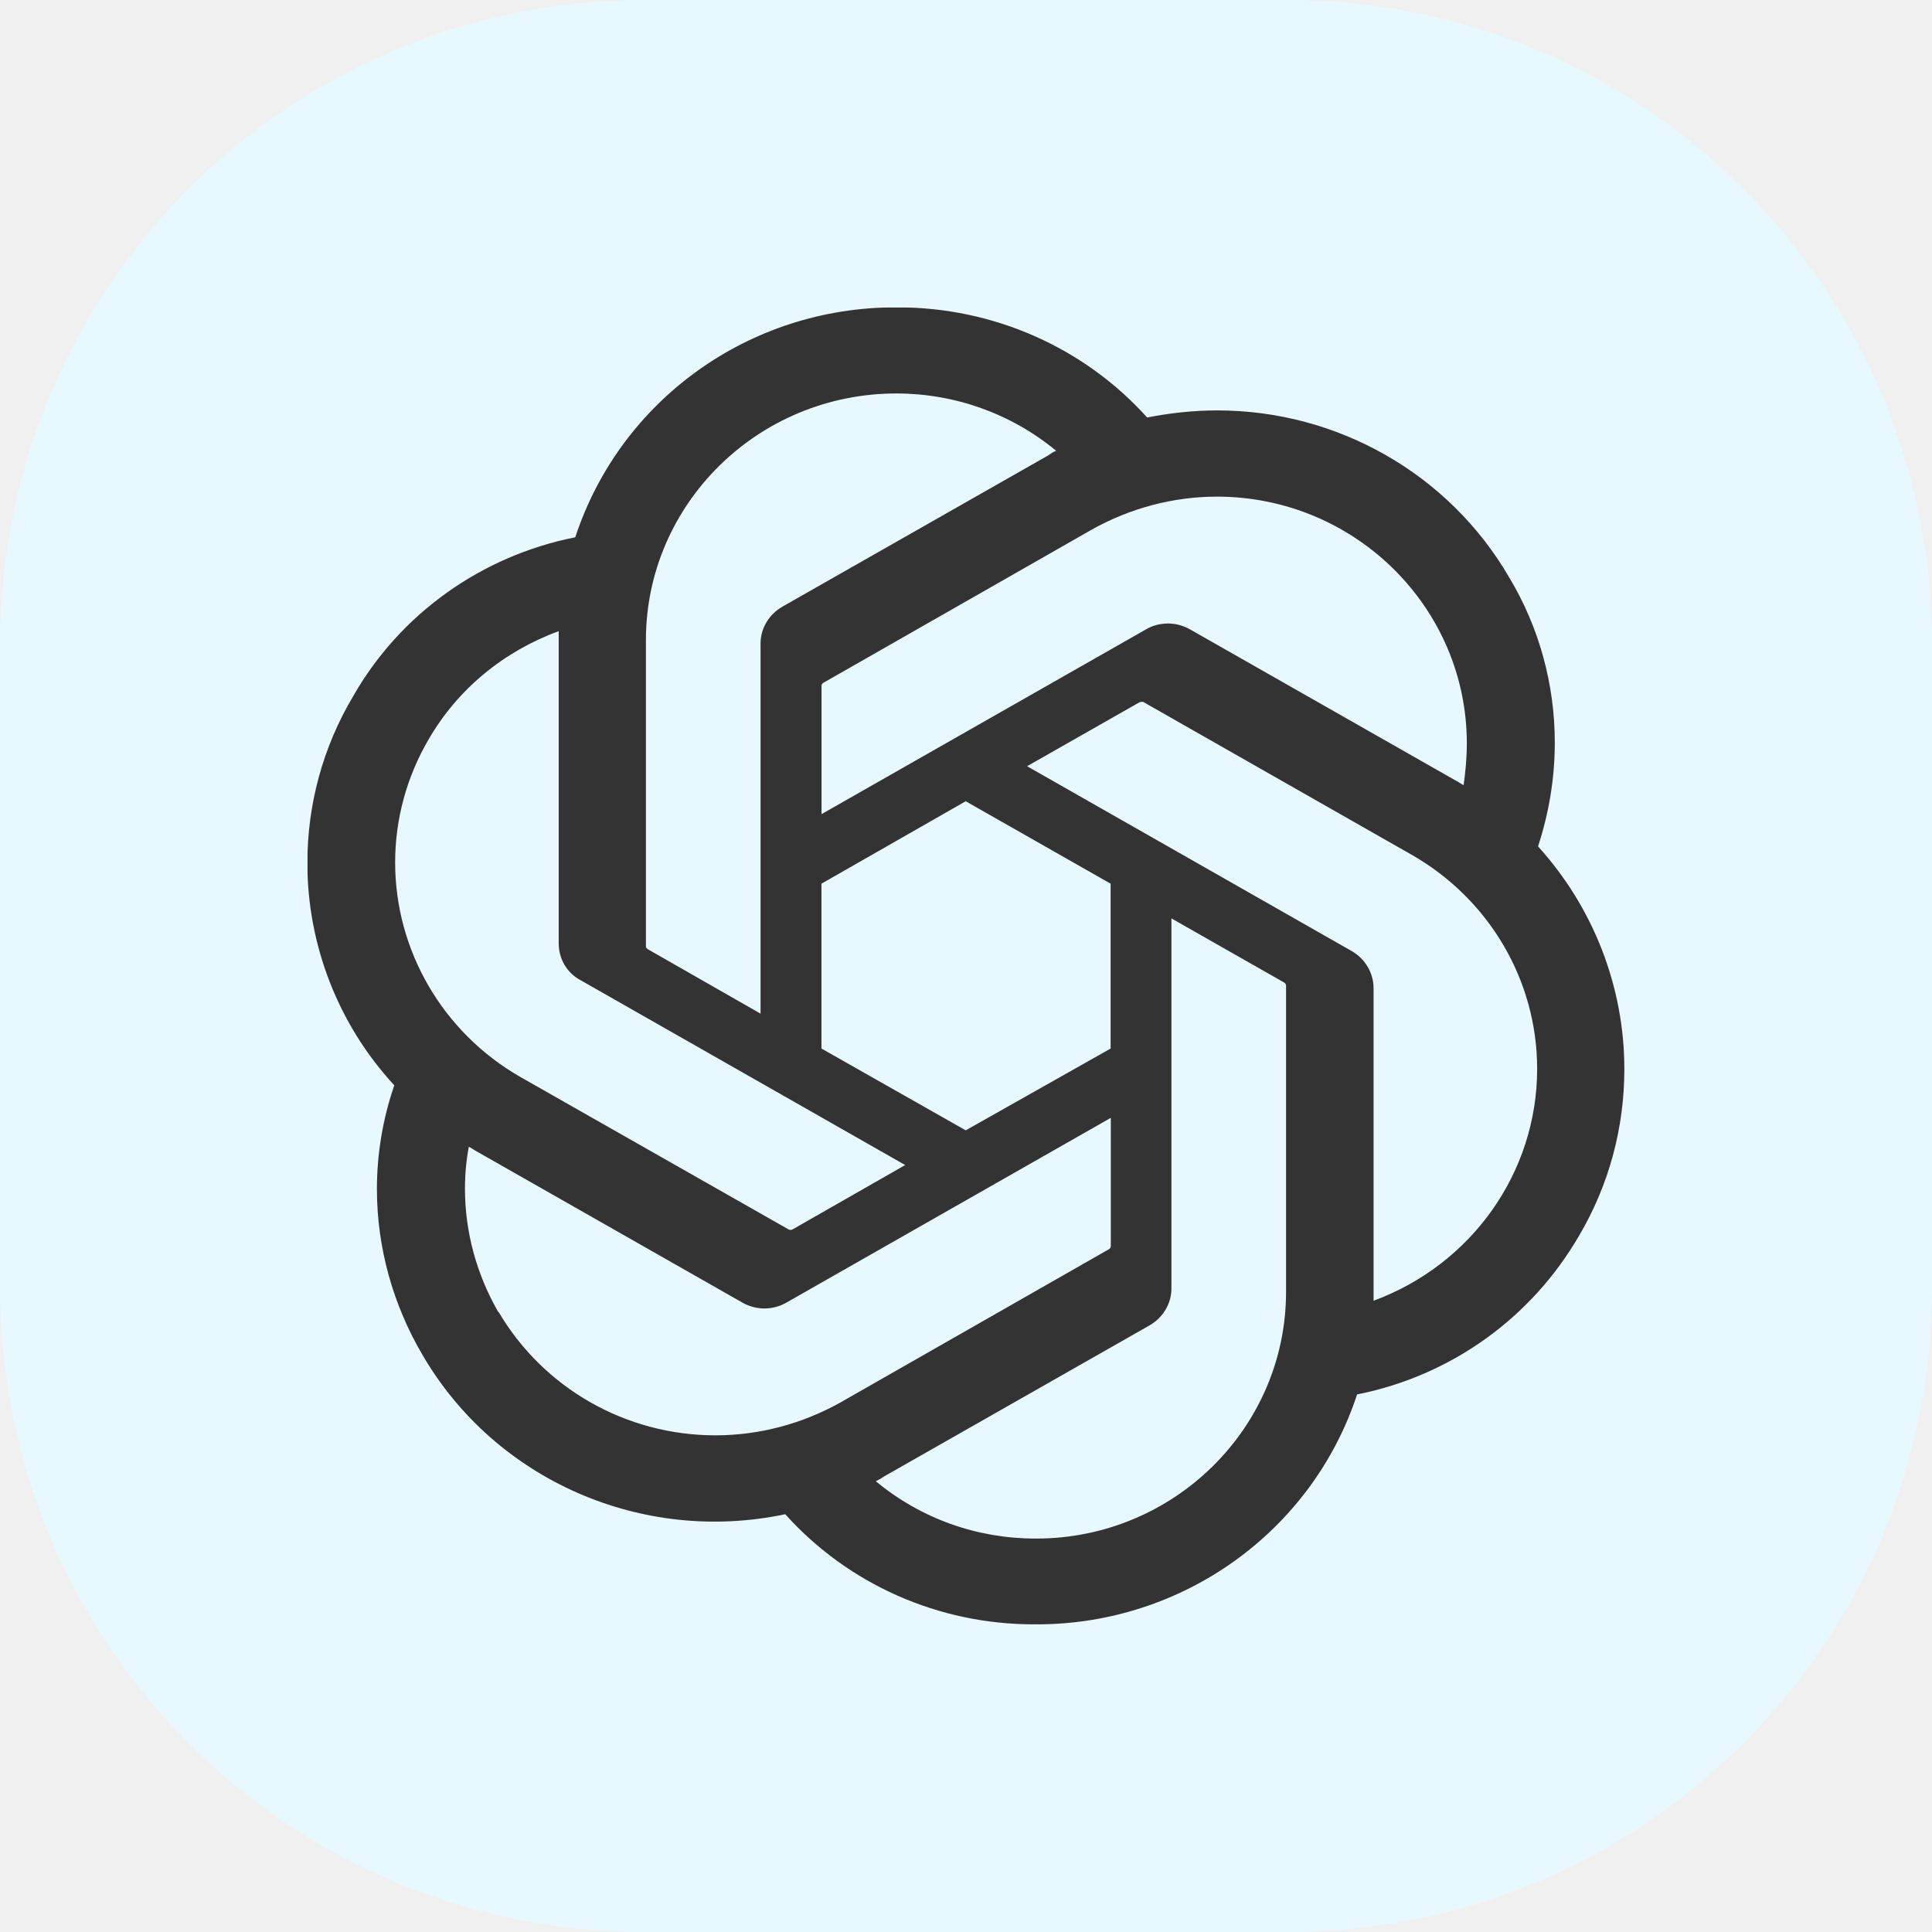
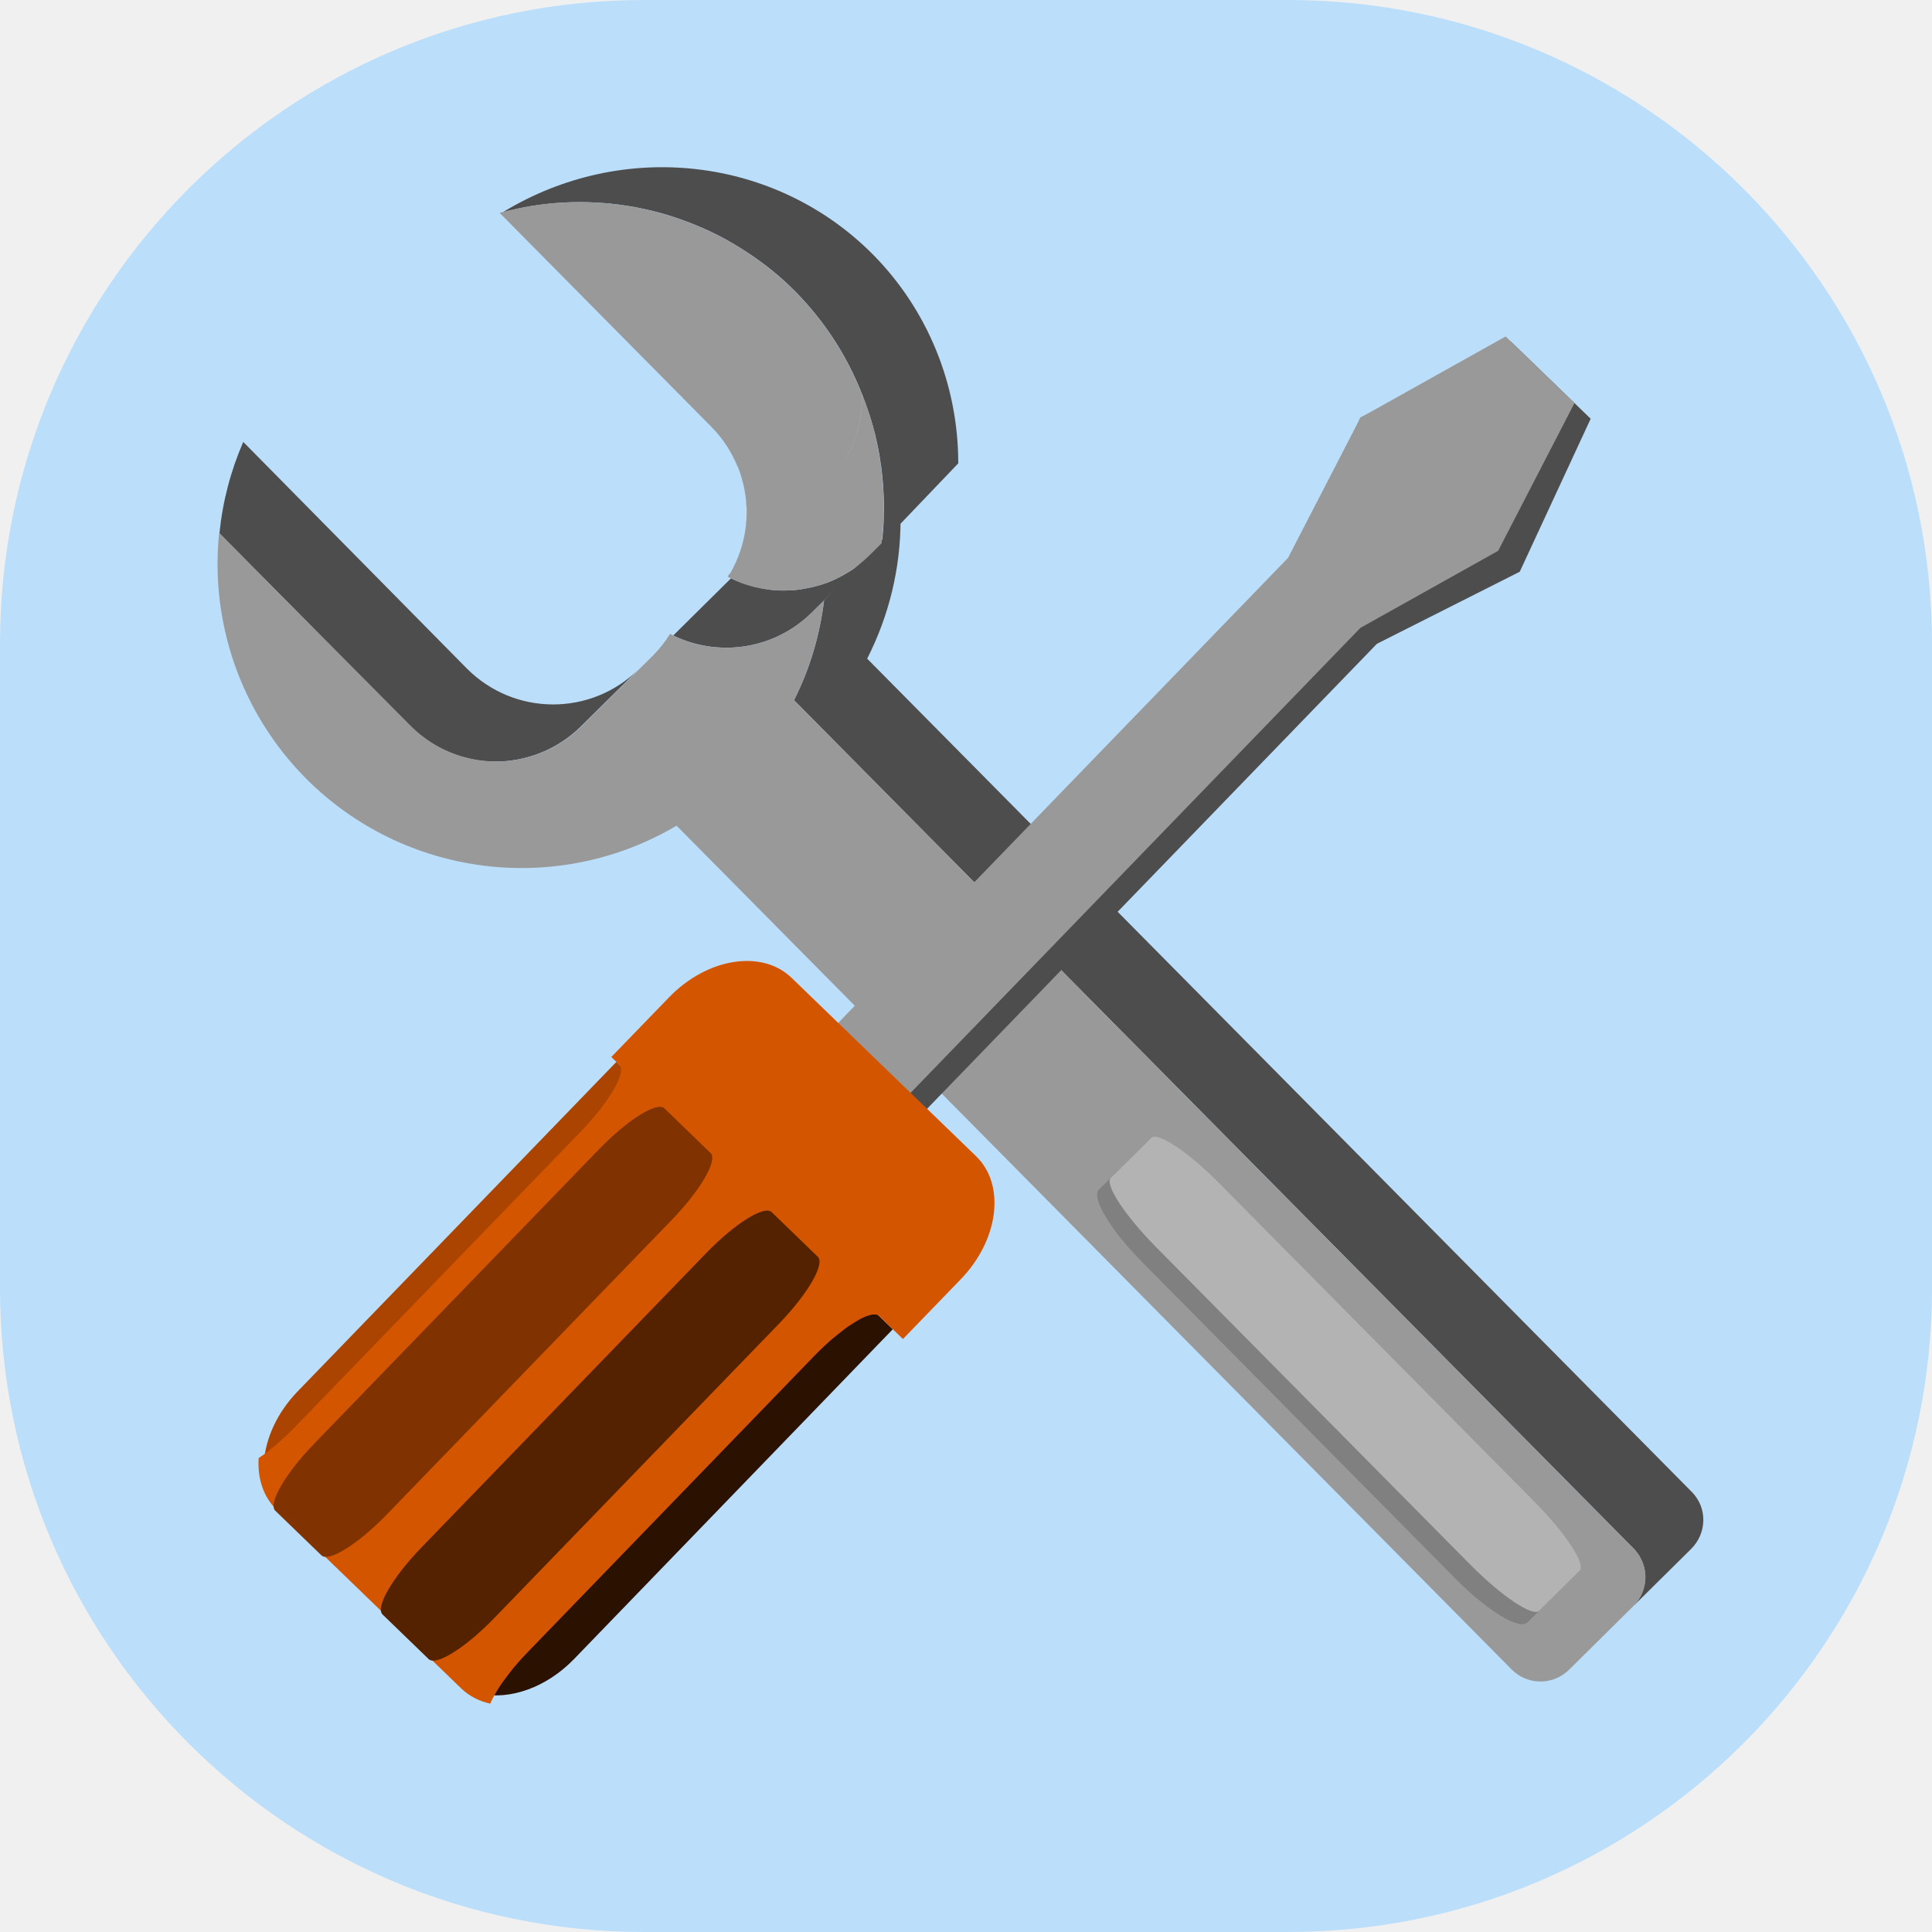
- <svg xmlns="http://www.w3.org/2000/svg" xmlns:xlink="http://www.w3.org/1999/xlink" width="30" height="30" fill="none" viewBox="0 0 30 30">
-   <defs>
-     <rect id="path_0" width="30" height="30" x="0" y="0" />
-     <rect id="path_1" width="20.455" height="20.455" x="0" y="0" />
+ <svg xmlns="http://www.w3.org/2000/svg" xmlns:xlink="http://www.w3.org/1999/xlink" width="30" height="30" viewBox="0 0 30 30" fill="none" version="1.1" id="svg23">
+   <defs id="defs4">
+     <rect id="path_0" x="0" y="0" width="30" height="30" />
+     <rect id="path_1" x="0" y="0" width="20.455" height="20.455" />
  </defs>
-   <g opacity="1" transform="translate(0 0) rotate(0 15 15)">
-     <rect width="30" height="30" x="0" y="0" fill="#E7F8FF" opacity="1" rx="10" transform="translate(0 0) rotate(0 15 15)" />
-     <mask id="bg-mask-0" fill="#fff">
-       <use xlink:href="#path_0" />
+   <g opacity="1" transform="translate(0 0)  rotate(0 15 15)" id="g21">
+     <rect fill="#E7F8FF" opacity="1" x="0" y="0" width="30" height="30" rx="10" id="rect6" transform="translate(0 0)  rotate(0 15 15)" style="fill:#bbdefb;fill-opacity:1" />
+     <g id="layer3" style="fill:#cccccc" transform="matrix(1.694002,-1.676454,1.676454,1.694002,-10.79841,20.09323)">
+       <path id="path1820" style="display:inline;fill:#4d4d4d;stroke-width:0.265" d="m 9.356,3.223 c 0.109,0.309 0.402,0.529 0.749,0.529 h 0.508 c -0.007,-1.721e-4 -0.013,-6.919e-4 -0.02,-0.001 -0.014,-6.8e-4 -0.027,-0.002 -0.04,-0.003 -0.013,-0.001 -0.027,-0.003 -0.04,-0.005 -0.013,-0.002 -0.026,-0.004 -0.039,-0.007 -0.013,-0.003 -0.026,-0.006 -0.038,-0.009 -0.013,-0.003 -0.025,-0.007 -0.038,-0.011 -0.012,-0.004 -0.025,-0.008 -0.037,-0.012 -0.012,-0.004 -0.024,-0.009 -0.036,-0.014 -0.012,-0.005 -0.024,-0.01 -0.035,-0.016 -0.012,-0.006 -0.023,-0.011 -0.034,-0.018 -0.011,-0.006 -0.022,-0.013 -0.033,-0.019 -0.011,-0.007 -0.021,-0.014 -0.032,-0.021 -0.011,-0.007 -0.021,-0.015 -0.032,-0.022 -0.01,-0.008 -0.02,-0.015 -0.03,-0.023 -0.01,-0.008 -0.019,-0.016 -0.028,-0.025 -0.009,-0.009 -0.019,-0.017 -0.028,-0.026 -0.009,-0.009 -0.017,-0.018 -0.026,-0.027 -0.009,-0.009 -0.017,-0.019 -0.025,-0.029 -0.008,-0.01 -0.016,-0.02 -0.023,-0.03 -0.008,-0.01 -0.015,-0.02 -0.022,-0.031 -0.007,-0.011 -0.014,-0.021 -0.021,-0.032 -0.007,-0.011 -0.013,-0.022 -0.019,-0.034 -0.006,-0.011 -0.012,-0.023 -0.018,-0.034 -0.006,-0.012 -0.011,-0.023 -0.016,-0.035 -0.005,-0.012 -0.01,-0.024 -0.014,-0.036 -0.001,-0.003 -0.002,-0.006 -0.003,-0.009 z m 1.854,0 A 1.984,1.984 0 0 1 11.151,3.313 1.984,1.984 0 0 0 11.209,3.223 Z m -0.076,0.116 a 1.984,1.984 0 0 1 -0.041,0.056 1.984,1.984 0 0 0 0.019,-0.024 1.984,1.984 0 0 0 0.022,-0.032 z m -0.068,0.091 a 1.984,1.984 0 0 1 -0.065,0.079 1.984,1.984 0 0 0 0.065,-0.079 z M 10.899,3.615 a 1.984,1.984 0 0 1 -0.042,0.041 1.984,1.984 0 0 0 0.022,-0.02 1.984,1.984 0 0 0 0.021,-0.021 z m -0.096,0.136 -0.049,0.002 c 0.016,0 0.033,-5.957e-4 0.049,-0.002 z" />
+       <path id="rect1510-5" style="display:inline;fill:#4d4d4d;stroke-width:0.265" d="M 8.252,0.356 A 1.984,1.984 0 0 0 7.723,0.67 V 2.429 c 0,0.041 0.003,0.082 0.009,0.121 0.006,0.039 0.015,0.078 0.026,0.115 0.004,0.012 0.008,0.025 0.012,0.037 0.009,0.024 0.019,0.048 0.03,0.071 0.017,0.035 0.036,0.068 0.057,0.1 0.014,0.021 0.029,0.041 0.045,0.061 0.016,0.02 0.033,0.038 0.051,0.056 0.018,0.018 0.037,0.035 0.056,0.051 0.02,0.016 0.04,0.031 0.061,0.045 0.127,0.085 0.28,0.135 0.444,0.135 h 0.529 c -0.44,0 -0.794,-0.354 -0.794,-0.794 z m 2.237,0.549 v 0.002 a 1.984,1.984 0 0 1 0.015,0.018 1.984,1.984 0 0 0 -0.015,-0.019 z m 0.066,0.082 a 1.984,1.984 0 0 1 0.03,0.039 1.984,1.984 0 0 0 -0.03,-0.039 z m 0.082,0.115 a 1.984,1.984 0 0 1 0.024,0.036 1.984,1.984 0 0 0 -0.024,-0.036 z m 0.15,0.27 a 1.984,1.984 0 0 1 0.019,0.043 1.984,1.984 0 0 0 -0.019,-0.043 z m 0.049,0.117 a 1.984,1.984 0 0 1 0.021,0.057 1.984,1.984 0 0 0 -0.021,-0.057 z m 0.045,0.133 a 1.984,1.984 0 0 1 0.013,0.045 1.984,1.984 0 0 0 -0.013,-0.045 z m 0.035,0.13 a 1.984,1.984 0 0 1 0.011,0.049 1.984,1.984 0 0 0 -0.011,-0.049 z m 0.025,0.131 a 1.984,1.984 0 0 1 0.008,0.05 1.984,1.984 0 0 0 -0.008,-0.05 z m 0.022,0.441 a 1.984,1.984 0 0 1 -0.007,0.074 1.984,1.984 0 0 0 0.007,-0.074 z m -0.012,0.118 a 1.984,1.984 0 0 1 -0.014,0.092 1.984,1.984 0 0 0 0.014,-0.092 z M 10.937,2.537 A 1.984,1.984 0 0 1 10.809,2.967 1.984,1.984 0 0 1 10.68,3.223 1.984,1.984 0 0 1 10.547,3.417 1.984,1.984 0 0 0 10.937,2.537 Z M 10.547,3.417 a 1.984,1.984 0 0 1 -0.065,0.079 1.984,1.984 0 0 0 0.065,-0.079 z M 10.306,3.218 c -0.013,0.001 -0.027,0.002 -0.04,0.003 0.014,-6.8e-4 0.027,-0.002 0.04,-0.003 z m 0.246,0 c 0.013,0.001 0.027,0.002 0.04,0.003 -0.014,-6.8e-4 -0.027,-0.002 -0.04,-0.003 z m -0.088,0.297 a 1.984,1.984 0 0 1 -0.058,0.062 1.984,1.984 0 0 0 0.058,-0.062 z m -0.102,0.106 a 1.984,1.984 0 0 1 -0.049,0.047 1.984,1.984 0 0 0 0.049,-0.047 z M 10.214,3.752 a 1.984,1.984 0 0 1 -0.038,0.027 1.984,1.984 0 0 0 0.038,-0.027 z m -0.168,0.118 a 1.984,1.984 0 0 1 -0.057,0.034 1.984,1.984 0 0 0 0.057,-0.034 z M 9.861,3.974 a 1.984,1.984 0 0 1 -0.054,0.027 1.984,1.984 0 0 0 0.054,-0.027 z" />
+       <path id="path2263" style="display:inline;fill:#4d4d4d;stroke-width:0.262" d="m 10.215,3.752 a 1.984,1.984 0 0 1 -0.138,0.1 1.984,1.984 0 0 1 -0.146,0.088 1.984,1.984 0 0 1 -0.153,0.075 1.984,1.984 0 0 1 -0.159,0.061 v 7.777 c 0,0.009 -6.502e-4,0.018 -0.002,0.027 -9e-4,0.009 -0.002,0.018 -0.004,0.026 -0.002,0.009 -0.004,0.018 -0.007,0.026 -0.003,0.008 -0.005,0.016 -0.009,0.024 -0.003,0.008 -0.007,0.015 -0.011,0.023 -0.004,0.007 -0.008,0.015 -0.013,0.022 -0.005,0.007 -0.01,0.014 -0.016,0.02 -0.005,0.006 -0.011,0.013 -0.017,0.019 -0.006,0.006 -0.012,0.012 -0.019,0.017 -0.007,0.005 -0.013,0.011 -0.02,0.015 -0.007,0.005 -0.015,0.009 -0.022,0.013 -0.007,0.004 -0.015,0.008 -0.023,0.011 -0.008,0.003 -0.016,0.006 -0.024,0.009 -0.008,0.003 -0.017,0.005 -0.026,0.007 -0.009,0.002 -0.017,0.003 -0.026,0.004 -0.009,9e-4 -0.018,0.002 -0.027,0.002 H 9.883 c 0.147,0 0.265,-0.116 0.265,-0.26 V 4.219 a 1.984,1.949 0 0 0 0.788,-0.487 m 0.529,0 A 1.984,1.949 0 0 0 12.027,2.375 1.984,1.949 0 0 0 10.507,0.482 v 0 a 1.984,1.984 0 0 1 0.159,0.101 1.984,1.984 0 0 1 0.164,0.13 1.984,1.984 0 0 1 0.149,0.147 1.984,1.984 0 0 1 0.133,0.162 1.984,1.984 0 0 1 0.115,0.175 1.984,1.984 0 0 1 0.096,0.187 1.984,1.984 0 0 1 0.076,0.195 1.984,1.984 0 0 1 0.054,0.202 1.984,1.984 0 0 1 0.034,0.207 1.984,1.984 0 0 1 0.011,0.209 1.984,1.984 0 0 1 -0.011,0.197 1.984,1.984 0 0 1 -0.03,0.195 1.984,1.984 0 0 1 -0.05,0.192 1.984,1.984 0 0 1 -0.069,0.186 1.984,1.984 0 0 1 -0.06,0.13 1.984,1.984 0 0 1 -0.069,0.126 1.984,1.984 0 0 1 -0.098,0.147 1.984,1.984 0 0 1 -0.111,0.138 1.984,1.984 0 0 1 -0.122,0.128 1.984,1.984 0 0 1 -0.133,0.116" />
+       <path id="path1871" style="display:inline;fill:#999999;stroke-width:0.265" d="M 7.723,0.667 A 1.984,1.984 0 0 0 7,2.197 1.984,1.984 0 0 0 8.5,4.119 v 7.734 c 0,0.147 0.118,0.265 0.265,0.265 H 9.354 c 0.147,0 0.265,-0.118 0.265,-0.265 V 4.076 A 1.984,1.984 0 0 0 10.215,3.752 h -0.111 c -0.014,0 -0.027,-3.503e-4 -0.041,-0.001 -0.014,-6.833e-4 -0.027,-0.002 -0.04,-0.003 C 10.01,3.746 9.997,3.744 9.983,3.742 9.97,3.74 9.957,3.738 9.944,3.736 9.931,3.733 9.919,3.73 9.906,3.727 9.893,3.724 9.881,3.72 9.868,3.716 9.856,3.712 9.843,3.708 9.831,3.704 9.819,3.699 9.807,3.695 9.795,3.69 9.783,3.685 9.771,3.679 9.76,3.674 9.748,3.668 9.737,3.662 9.726,3.656 9.714,3.65 9.703,3.644 9.692,3.637 9.682,3.63 9.671,3.623 9.66,3.616 9.65,3.609 9.639,3.602 9.629,3.594 9.619,3.586 9.609,3.579 9.599,3.571 9.589,3.563 9.58,3.555 9.57,3.546 9.561,3.538 9.552,3.529 9.543,3.52 9.534,3.511 9.525,3.502 9.517,3.492 9.508,3.483 9.499,3.473 9.491,3.463 9.483,3.454 9.476,3.444 9.468,3.433 9.461,3.423 9.453,3.413 9.446,3.402 9.439,3.392 9.432,3.381 9.425,3.37 9.419,3.359 9.412,3.348 9.406,3.337 9.4,3.325 9.394,3.314 9.389,3.303 9.383,3.291 9.378,3.279 9.373,3.267 9.368,3.256 9.363,3.243 9.359,3.231 9.355,3.221 9.352,3.211 9.349,3.201 9.29,3.215 9.229,3.223 9.166,3.223 H 8.517 c -0.165,0 -0.318,-0.05 -0.444,-0.135 -0.021,-0.014 -0.041,-0.029 -0.061,-0.045 -0.02,-0.016 -0.038,-0.033 -0.056,-0.051 -0.018,-0.018 -0.035,-0.037 -0.051,-0.056 -0.016,-0.02 -0.031,-0.04 -0.045,-0.061 -0.021,-0.032 -0.041,-0.065 -0.057,-0.1 -0.011,-0.023 -0.021,-0.047 -0.03,-0.071 -0.004,-0.012 -0.009,-0.024 -0.012,-0.037 -0.012,-0.037 -0.02,-0.076 -0.026,-0.115 -0.006,-0.039 -0.009,-0.08 -0.009,-0.121 z M 9.878,3.201 c 0.003,0.01 0.006,0.02 0.01,0.03 0.004,0.012 0.009,0.024 0.014,0.036 0.005,0.012 0.01,0.024 0.015,0.035 0.006,0.012 0.011,0.023 0.018,0.034 0.006,0.011 0.013,0.023 0.019,0.034 0.007,0.011 0.014,0.021 0.021,0.032 0.007,0.011 0.015,0.021 0.022,0.031 0.008,0.01 0.015,0.02 0.023,0.03 0.008,0.01 0.017,0.02 0.025,0.029 0.009,0.009 0.017,0.018 0.026,0.027 0.009,0.009 0.019,0.018 0.028,0.026 0.009,0.009 0.019,0.017 0.028,0.025 0.01,0.008 0.02,0.016 0.03,0.023 0.01,0.008 0.021,0.015 0.032,0.022 0.011,0.007 0.021,0.014 0.032,0.021 0.011,0.007 0.022,0.013 0.033,0.019 0.011,0.006 0.023,0.012 0.034,0.018 0.012,0.006 0.023,0.011 0.035,0.016 0.012,0.005 0.024,0.01 0.036,0.014 0.012,0.004 0.025,0.009 0.037,0.012 0.012,0.004 0.025,0.008 0.038,0.011 0.013,0.003 0.025,0.006 0.038,0.009 0.013,0.003 0.026,0.005 0.039,0.007 0.013,0.002 0.026,0.004 0.04,0.005 0.013,0.001 0.027,0.002 0.04,0.003 0.014,6.832e-4 0.027,0.001 0.041,0.001 h 0.111 a 1.984,1.984 0 0 0 0.465,-0.529 h -0.047 c -0.014,0 -0.027,-3.503e-4 -0.041,-0.001 -0.014,-6.833e-4 -0.027,-0.002 -0.04,-0.003 -0.013,-0.001 -0.027,-0.003 -0.04,-0.005 -0.013,-0.002 -0.026,-0.004 -0.039,-0.007 -0.013,-0.003 -0.026,-0.006 -0.038,-0.009 -0.002,-4.881e-4 -0.004,-0.001 -0.006,-0.002 -0.002,5.019e-4 -0.004,0.001 -0.006,0.002 -0.013,0.003 -0.025,0.006 -0.038,0.009 -0.013,0.003 -0.026,0.005 -0.039,0.007 -0.013,0.002 -0.026,0.004 -0.04,0.005 -0.013,0.001 -0.027,0.002 -0.04,0.003 -0.014,6.832e-4 -0.028,0.001 -0.041,0.001 h -0.65 c -0.014,0 -0.027,-3.503e-4 -0.041,-0.001 -0.014,-6.833e-4 -0.027,-0.002 -0.04,-0.003 -0.013,-0.001 -0.027,-0.003 -0.04,-0.005 -0.013,-0.002 -0.026,-0.004 -0.039,-0.007 -0.013,-0.003 -0.026,-0.006 -0.038,-0.009 -0.002,-4.881e-4 -0.004,-0.001 -0.006,-0.002 -0.007,0.002 -0.015,0.003 -0.022,0.005 z m 0.022,-0.005 c 0.002,5.019e-4 0.004,0.001 0.006,0.002 0.013,0.003 0.025,0.006 0.038,0.009 0.013,0.003 0.026,0.005 0.039,0.007 0.013,0.002 0.026,0.004 0.04,0.005 0.013,0.001 0.027,0.002 0.04,0.003 0.014,6.832e-4 0.027,0.001 0.041,0.001 h 0.65 c 0.014,0 0.028,-3.503e-4 0.041,-0.001 0.014,-6.833e-4 0.027,-0.002 0.04,-0.003 0.013,-0.001 0.027,-0.003 0.04,-0.005 0.013,-0.002 0.026,-0.004 0.039,-0.007 0.013,-0.003 0.026,-0.006 0.038,-0.009 0.002,-4.881e-4 0.004,-0.001 0.006,-0.002 -0.011,-0.003 -0.021,-0.006 -0.032,-0.009 -0.012,-0.004 -0.025,-0.008 -0.037,-0.012 -0.012,-0.004 -0.024,-0.009 -0.036,-0.014 -0.012,-0.005 -0.024,-0.01 -0.035,-0.016 -0.012,-0.006 -0.023,-0.011 -0.034,-0.018 -0.011,-0.006 -0.022,-0.013 -0.033,-0.019 -0.011,-0.007 -0.021,-0.014 -0.032,-0.021 -0.011,-0.007 -0.021,-0.015 -0.032,-0.022 -0.01,-0.008 -0.02,-0.015 -0.03,-0.023 -0.01,-0.008 -0.019,-0.016 -0.028,-0.025 -0.009,-0.009 -0.019,-0.017 -0.028,-0.026 -0.009,-0.009 -0.017,-0.018 -0.026,-0.027 -0.009,-0.009 -0.017,-0.019 -0.025,-0.029 -0.008,-0.01 -0.016,-0.02 -0.023,-0.03 -0.008,-0.01 -0.015,-0.02 -0.022,-0.031 -0.007,-0.011 -0.014,-0.021 -0.021,-0.032 -0.007,-0.011 -0.013,-0.022 -0.019,-0.034 -0.006,-0.011 -0.012,-0.023 -0.018,-0.034 -0.006,-0.012 -0.011,-0.023 -0.015,-0.035 -7.15e-4,-0.002 -0.001,-0.003 -0.002,-0.005 -0.006,0.014 -0.012,0.027 -0.018,0.04 -0.006,0.012 -0.011,0.023 -0.017,0.034 -0.006,0.011 -0.013,0.023 -0.019,0.034 -0.007,0.011 -0.014,0.021 -0.021,0.032 -0.007,0.011 -0.015,0.021 -0.022,0.031 -0.008,0.01 -0.015,0.02 -0.023,0.03 -0.008,0.01 -0.017,0.02 -0.025,0.029 -0.009,0.009 -0.017,0.018 -0.026,0.027 -8.8e-5,8.78e-5 -4.29e-4,-8.77e-5 -5.17e-4,0 -0.097,0.097 -0.22,0.169 -0.357,0.206 z M 10.257,2.991 c 8.8e-5,-8.77e-5 4.29e-4,8.78e-5 5.17e-4,0 0.009,-0.009 0.017,-0.018 0.026,-0.027 -0.009,0.009 -0.017,0.018 -0.026,0.027 z m 0.026,-0.027 c 0.009,-0.009 0.017,-0.019 0.025,-0.029 0.008,-0.01 0.016,-0.02 0.023,-0.03 -0.015,0.02 -0.032,0.04 -0.049,0.059 z m 0.049,-0.059 c 0.008,-0.01 0.015,-0.02 0.022,-0.031 0.007,-0.011 0.014,-0.021 0.021,-0.032 0.007,-0.011 0.013,-0.022 0.019,-0.034 0.006,-0.011 0.011,-0.023 0.017,-0.034 -0.022,0.046 -0.049,0.09 -0.079,0.131 z m 0.097,-0.171 c 0.004,-0.01 0.009,-0.021 0.012,-0.031 0.004,-0.012 0.009,-0.024 0.012,-0.037 0.004,-0.012 0.007,-0.025 0.01,-0.038 -0.009,0.036 -0.021,0.071 -0.035,0.105 z m 0,0 c 7.04e-4,0.002 0.001,0.003 0.002,0.005 0.005,0.012 0.01,0.024 0.015,0.035 0.006,0.012 0.011,0.023 0.018,0.034 0.006,0.011 0.013,0.023 0.019,0.034 0.007,0.011 0.014,0.021 0.021,0.032 0.007,0.011 0.015,0.021 0.022,0.031 0.008,0.01 0.015,0.02 0.023,0.03 0.008,0.01 0.017,0.02 0.025,0.029 0.009,0.009 0.017,0.018 0.026,0.027 0.009,0.009 0.019,0.018 0.028,0.026 0.009,0.009 0.019,0.017 0.028,0.025 0.01,0.008 0.02,0.016 0.03,0.023 0.01,0.008 0.021,0.015 0.032,0.022 0.011,0.007 0.021,0.014 0.032,0.021 0.011,0.007 0.022,0.013 0.033,0.019 0.011,0.006 0.023,0.012 0.034,0.018 0.012,0.006 0.023,0.011 0.035,0.016 0.012,0.005 0.024,0.01 0.036,0.014 0.012,0.004 0.025,0.009 0.037,0.012 0.011,0.003 0.021,0.006 0.032,0.009 0.011,-0.003 0.021,-0.006 0.032,-0.009 0.012,-0.004 0.025,-0.008 0.037,-0.012 0.012,-0.004 0.024,-0.009 0.036,-0.014 0.012,-0.005 0.024,-0.01 0.036,-0.016 0.012,-0.006 0.023,-0.011 0.034,-0.018 0.011,-0.006 0.022,-0.013 0.033,-0.019 0.011,-0.007 0.021,-0.014 0.032,-0.021 0.011,-0.007 0.021,-0.015 0.032,-0.022 0.01,-0.008 0.02,-0.015 0.03,-0.023 0.01,-0.008 0.019,-0.016 0.028,-0.025 0.009,-0.009 0.019,-0.017 0.028,-0.026 0.008,-0.008 0.014,-0.015 0.022,-0.023 A 1.984,1.984 0 0 0 11.497,2.197 1.984,1.984 0 0 0 10.489,0.47 V 2.429 c 0,0.014 -3.5e-4,0.027 -10e-4,0.041 -6.83e-4,0.014 -0.001,0.027 -0.003,0.04 -0.001,0.013 -0.003,0.027 -0.005,0.04 -0.002,0.013 -0.005,0.026 -0.007,0.039 -0.003,0.013 -0.005,0.026 -0.009,0.039 -0.003,0.013 -0.006,0.025 -0.01,0.038 -0.004,0.012 -0.008,0.025 -0.012,0.037 -0.004,0.01 -0.008,0.021 -0.012,0.031 z m 0.044,-0.144 c 0.003,-0.013 0.005,-0.026 0.007,-0.039 0.002,-0.013 0.004,-0.026 0.005,-0.04 0.001,-0.013 0.002,-0.027 0.003,-0.04 -0.002,0.041 -0.007,0.081 -0.015,0.119 z m 0.865,0.378 c -0.007,0.008 -0.014,0.016 -0.022,0.023 -0.009,0.009 -0.019,0.018 -0.028,0.026 -0.009,0.009 -0.019,0.017 -0.028,0.025 -0.01,0.008 -0.02,0.016 -0.03,0.023 -0.01,0.008 -0.021,0.015 -0.032,0.022 -0.011,0.007 -0.021,0.014 -0.032,0.021 -0.011,0.007 -0.022,0.013 -0.033,0.019 -0.011,0.006 -0.023,0.012 -0.034,0.018 -0.012,0.006 -0.024,0.011 -0.036,0.016 -0.012,0.005 -0.023,0.01 -0.036,0.014 -0.012,0.004 -0.025,0.009 -0.037,0.012 -0.011,0.003 -0.021,0.006 -0.032,0.009 0.002,5.019e-4 0.004,0.001 0.006,0.002 0.013,0.003 0.025,0.006 0.038,0.009 0.013,0.003 0.026,0.005 0.039,0.007 0.013,0.002 0.026,0.004 0.04,0.005 0.013,0.001 0.027,0.002 0.04,0.003 0.014,6.832e-4 0.027,0.001 0.041,0.001 h 0.047 a 1.984,1.984 0 0 0 0.129,-0.255 z" />
+       <rect style="fill:#808080;stroke-width:0.133" id="rect2181" width="0.719" height="3.968" x="8.656" y="7.74" rx="0.132" ry="0.533" />
+       <rect style="display:inline;fill:#b3b3b3;stroke-width:0.12" id="rect2184" width="0.586" height="3.968" x="8.789" y="7.74" rx="0.108" ry="0.533" />
+     </g>
+     <mask id="bg-mask-0" fill="white">
+       <use xlink:href="#path_0" id="use8" />
    </mask>
-     <g mask="url(#bg-mask-0)">
-       <g opacity="1" transform="translate(4.772727 4.772727) rotate(0 10.22727 10.22727)">
-         <mask id="bg-mask-1" fill="#fff">
-           <use xlink:href="#path_1" />
-         </mask>
-         <g mask="url(#bg-mask-1)">
-           <path id="分组 1" fill-rule="evenodd" style="fill:#333" d="M19.11 8.37L19.11 8.37C19.28 7.85 19.37 7.31 19.37 6.76C19.37 5.86 19.13 4.97 18.66 4.19C17.73 2.59 16 1.6 14.13 1.6C13.76 1.6 13.4 1.64 13.04 1.71C12.06 0.62 10.65 0 9.17 0L9.14 0L9.13 0C6.86 0 4.86 1.44 4.16 3.57C2.7 3.86 1.44 4.76 0.71 6.04C0.24 6.83 0 7.72 0 8.63C0 9.9 0.48 11.14 1.35 12.08C1.17 12.6 1.08 13.15 1.08 13.69C1.08 14.6 1.33 15.49 1.79 16.27C2.92 18.21 5.2 19.21 7.42 18.74C8.4 19.83 9.8 20.45 11.28 20.45L11.31 20.45L11.33 20.45C13.59 20.45 15.6 19.01 16.3 16.88C17.76 16.59 19.01 15.69 19.75 14.41C20.21 13.63 20.45 12.74 20.45 11.83C20.45 10.55 19.97 9.32 19.11 8.37Z M8.947 18.158C8.907 18.188 8.867 18.208 8.827 18.228C9.527 18.808 10.397 19.118 11.307 19.118L11.317 19.118C13.457 19.118 15.197 17.398 15.197 15.288L15.197 10.528C15.197 10.508 15.177 10.488 15.157 10.478L13.417 9.488L13.417 15.238C13.417 15.468 13.287 15.688 13.077 15.808L8.947 18.158Z M8.277 17.005L12.447 14.625C12.466 14.615 12.476 14.595 12.476 14.575L12.476 14.575L12.476 12.585L7.437 15.455C7.227 15.575 6.967 15.575 6.757 15.455L2.627 13.105C2.587 13.085 2.537 13.045 2.507 13.035C2.467 13.245 2.447 13.465 2.447 13.685C2.447 14.355 2.627 15.015 2.967 15.605L2.967 15.595C3.667 16.785 4.947 17.515 6.337 17.515C7.017 17.515 7.687 17.335 8.277 17.005Z M3.903 5.168C3.903 5.128 3.903 5.068 3.903 5.028C3.053 5.338 2.333 5.928 1.883 6.708L1.883 6.708C1.543 7.288 1.363 7.948 1.363 8.618C1.363 9.988 2.103 11.258 3.303 11.948L7.473 14.318C7.493 14.328 7.513 14.328 7.533 14.318L9.283 13.318L4.243 10.448C4.033 10.338 3.903 10.118 3.903 9.878L3.903 9.878L3.903 5.168Z M17.156 8.505L12.976 6.125C12.956 6.125 12.936 6.125 12.916 6.135L11.176 7.125L16.216 9.995C16.426 10.115 16.556 10.335 16.556 10.575C16.556 10.575 16.556 10.575 16.556 10.575L16.556 15.425C18.076 14.865 19.096 13.435 19.096 11.825C19.096 10.455 18.356 9.195 17.156 8.505Z M8.014 5.829C7.994 5.839 7.984 5.859 7.984 5.879L7.984 5.879L7.984 7.869L13.024 4.999C13.124 4.939 13.244 4.909 13.364 4.909C13.484 4.909 13.594 4.939 13.704 4.999L17.834 7.349C17.874 7.369 17.914 7.399 17.954 7.419L17.954 7.419C17.984 7.209 18.004 6.989 18.004 6.769C18.004 4.659 16.264 2.939 14.124 2.939C13.444 2.939 12.774 3.119 12.184 3.449L8.014 5.829Z M9.147 1.337C6.997 1.337 5.257 3.057 5.257 5.167L5.257 9.927C5.257 9.947 5.277 9.957 5.287 9.967L7.037 10.967L7.037 5.227L7.037 5.217C7.037 4.987 7.167 4.767 7.377 4.647L11.507 2.297C11.547 2.267 11.597 2.237 11.627 2.227C10.927 1.647 10.047 1.337 9.147 1.337Z M7.983 11.509L10.223 12.779L12.473 11.509L12.473 8.949L10.223 7.669L7.983 8.949L7.983 11.509Z" opacity="1" transform="translate(0 0) rotate(0 10.22727 10.22727)" />
-         </g>
-       </g>
+     <g mask="url(#bg-mask-0)" id="g19" />
+     <g id="layer2" transform="matrix(1.574327,1.522936,-1.522936,1.574327,19.90513,1.28576)">
+       <path id="path865" style="fill:#4d4d4d;stroke-width:0.265" transform="matrix(0.2706423,0,0,0.4491337,2.180403,0.3141091)" d="M 5.326,2.237 3.875,4.751 H 0.972 l -1.451,-2.514 1.451,-2.514 H 3.875 Z M 0.898,1.554 H 3.949 V 15.073 H 0.898 Z" />
+       <path id="path865-6" style="fill:#999999;stroke-width:0.265" transform="matrix(0.233945,0,0,0.4491337,2.162811,0.3141091)" d="M 5.326,2.237 3.875,4.751 H 0.972 l -1.451,-2.514 1.451,-2.514 H 3.875 Z M 0.898,1.554 H 3.949 V 15.073 H 0.898 Z" />
+       <path id="rect406" style="fill:#2b1100;stroke-width:0.305" d="M 4.161,8.269 H 3.926 c -0.002,0 -0.005,5.82e-5 -0.007,5.168e-4 -0.002,4.585e-4 -0.004,0.001 -0.007,0.002 -0.002,9.062e-4 -0.004,0.002 -0.006,0.004 -0.002,0.001 -0.005,0.003 -0.007,0.005 -0.002,0.002 -0.004,0.004 -0.006,0.006 -0.002,0.002 -0.005,0.005 -0.007,0.007 -0.004,0.005 -0.008,0.011 -0.012,0.018 -0.004,0.007 -0.008,0.014 -0.012,0.022 -0.004,0.008 -0.007,0.017 -0.011,0.027 -0.004,0.01 -0.007,0.02 -0.01,0.03 -0.003,0.011 -0.006,0.022 -0.009,0.034 -0.003,0.012 -0.006,0.025 -0.009,0.038 -0.003,0.013 -0.005,0.027 -0.008,0.041 -0.002,0.014 -0.004,0.029 -0.006,0.044 -0.002,0.015 -0.004,0.031 -0.006,0.047 -0.002,0.016 -0.003,0.032 -0.005,0.049 -0.001,0.017 -0.002,0.034 -0.003,0.051 -8.782e-4,0.017 -0.002,0.035 -0.002,0.053 C 3.794,8.765 3.794,8.784 3.794,8.802 v 2.903 c 0,0.018 6.67e-5,0.037 5.167e-4,0.055 4.501e-4,0.018 0.001,0.035 0.002,0.053 8.782e-4,0.017 0.002,0.034 0.003,0.051 0.001,0.017 0.003,0.033 0.005,0.049 0.002,0.016 0.004,0.031 0.006,0.047 0.002,0.015 0.004,0.03 0.006,0.044 0.002,0.014 0.005,0.028 0.008,0.041 0.003,0.013 0.006,0.026 0.009,0.038 0.003,0.012 0.006,0.023 0.009,0.034 0.003,0.011 0.006,0.021 0.01,0.03 0.001,0.004 0.003,0.008 0.005,0.011 0.18,-0.112 0.305,-0.355 0.305,-0.638 z" />
+       <path id="path936" style="fill:#aa4400;stroke-width:0.305" d="m 1.615,12.049 c 4.039e-4,-0.002 6.362e-4,-0.004 0.001,-0.006 0.003,-0.013 0.005,-0.027 0.008,-0.041 0.002,-0.014 0.005,-0.029 0.007,-0.044 0.002,-0.015 0.004,-0.031 0.006,-0.047 0.002,-0.016 0.003,-0.032 0.004,-0.049 0.001,-0.017 0.002,-0.034 0.003,-0.051 8.782e-4,-0.017 0.002,-0.035 0.002,-0.053 4.5e-4,-0.018 0.001,-0.036 0.001,-0.055 V 8.802 c 0,-0.018 -5.835e-4,-0.037 -0.001,-0.055 -4.501e-4,-0.018 -0.001,-0.035 -0.002,-0.053 -8.782e-4,-0.017 -0.002,-0.034 -0.003,-0.051 -0.001,-0.017 -0.002,-0.033 -0.004,-0.049 -0.002,-0.016 -0.004,-0.031 -0.006,-0.047 -0.002,-0.015 -0.004,-0.03 -0.007,-0.044 -0.002,-0.014 -0.005,-0.028 -0.008,-0.041 -0.003,-0.013 -0.005,-0.026 -0.008,-0.038 -0.003,-0.012 -0.006,-0.023 -0.009,-0.034 -0.003,-0.011 -0.007,-0.021 -0.01,-0.03 -0.004,-0.01 -0.007,-0.019 -0.011,-0.027 -0.004,-0.008 -0.008,-0.015 -0.012,-0.022 -0.004,-0.007 -0.008,-0.013 -0.012,-0.018 -0.002,-0.003 -0.004,-0.005 -0.006,-0.007 -0.002,-0.002 -0.005,-0.004 -0.007,-0.006 -0.002,-0.002 -0.004,-0.003 -0.006,-0.005 -0.002,-0.001 -0.004,-0.003 -0.007,-0.004 -0.002,-9.061e-4 -0.004,-0.002 -0.007,-0.002 C 1.519,8.269 1.516,8.269 1.514,8.269 H 1.435 v 3.25 c 0,0.212 0.07,0.401 0.18,0.53 z" />
+       <path id="path1040" style="fill:#d45500;stroke-width:0.305" d="m 1.914,6.977 c -0.293,0 -0.529,0.314 -0.529,0.704 v 0.588 h 0.079 c 0.002,0 0.004,5.82e-5 0.007,5.168e-4 0.002,4.585e-4 0.004,0.001 0.007,0.002 0.002,9.062e-4 0.005,0.002 0.007,0.004 0.002,0.001 0.004,0.003 0.006,0.005 0.002,0.002 0.005,0.004 0.007,0.006 0.002,0.002 0.004,0.005 0.006,0.007 0.004,0.005 0.008,0.011 0.012,0.018 0.004,0.007 0.008,0.014 0.012,0.022 0.004,0.008 0.007,0.017 0.011,0.027 0.004,0.01 0.007,0.02 0.01,0.03 0.003,0.011 0.006,0.022 0.009,0.034 0.003,0.012 0.006,0.025 0.008,0.038 0.003,0.013 0.005,0.027 0.008,0.041 0.002,0.014 0.005,0.029 0.007,0.044 0.002,0.015 0.004,0.031 0.006,0.047 0.002,0.016 0.003,0.032 0.004,0.049 0.001,0.017 0.002,0.034 0.003,0.051 8.782e-4,0.017 0.002,0.035 0.002,0.053 4.5e-4,0.018 0.001,0.036 0.001,0.055 V 11.705 c 0,0.018 -5.835e-4,0.037 -0.001,0.055 -4.501e-4,0.018 -0.001,0.035 -0.002,0.053 -8.782e-4,0.017 -0.002,0.034 -0.003,0.051 -0.001,0.017 -0.002,0.033 -0.004,0.049 -0.002,0.016 -0.004,0.031 -0.006,0.047 -0.002,0.015 -0.004,0.03 -0.007,0.044 -0.002,0.014 -0.005,0.028 -0.008,0.041 -3.973e-4,0.002 -6.296e-4,0.004 -0.001,0.006 0.093,0.109 0.215,0.175 0.349,0.175 h 1.818 c 0.08,0 0.156,-0.024 0.224,-0.066 -0.002,-0.004 -0.003,-0.007 -0.005,-0.011 -0.004,-0.01 -0.007,-0.02 -0.01,-0.03 -0.003,-0.011 -0.006,-0.022 -0.009,-0.034 -0.003,-0.012 -0.006,-0.025 -0.009,-0.038 -0.003,-0.013 -0.005,-0.027 -0.008,-0.041 -0.002,-0.014 -0.004,-0.029 -0.006,-0.044 -0.002,-0.015 -0.004,-0.031 -0.006,-0.047 -0.002,-0.016 -0.003,-0.032 -0.005,-0.049 -0.001,-0.017 -0.002,-0.034 -0.003,-0.051 -8.782e-4,-0.017 -0.002,-0.035 -0.002,-0.053 -4.5e-4,-0.018 -5.167e-4,-0.036 -5.167e-4,-0.055 V 8.802 c 0,-0.018 6.67e-5,-0.037 5.167e-4,-0.055 4.501e-4,-0.018 0.001,-0.035 0.002,-0.053 8.782e-4,-0.017 0.002,-0.034 0.003,-0.051 0.001,-0.017 0.003,-0.033 0.005,-0.049 0.002,-0.016 0.004,-0.031 0.006,-0.047 0.002,-0.015 0.004,-0.03 0.006,-0.044 0.002,-0.014 0.005,-0.028 0.008,-0.041 0.003,-0.013 0.006,-0.026 0.009,-0.038 0.003,-0.012 0.006,-0.023 0.009,-0.034 0.003,-0.011 0.006,-0.021 0.01,-0.03 0.004,-0.01 0.007,-0.019 0.011,-0.027 0.004,-0.008 0.008,-0.015 0.012,-0.022 0.004,-0.007 0.008,-0.013 0.012,-0.018 0.002,-0.003 0.005,-0.005 0.007,-0.007 0.002,-0.002 0.004,-0.004 0.006,-0.006 0.002,-0.002 0.005,-0.003 0.007,-0.005 0.002,-0.001 0.004,-0.003 0.006,-0.004 0.002,-9.061e-4 0.004,-0.002 0.007,-0.002 0.002,-4.586e-4 0.005,-5.168e-4 0.007,-5.168e-4 h 0.235 v -0.588 c 0,-0.39 -0.236,-0.704 -0.529,-0.704 z" />
+       <rect style="fill:#552200;stroke-width:0.133" id="rect406-6-7" width="0.719" height="3.968" x="2.835" y="8.269" rx="0.132" ry="0.533" />
+       <rect style="fill:#803300;stroke-width:0.133" id="rect406-6" width="0.719" height="3.968" x="1.777" y="8.269" rx="0.132" ry="0.533" />
    </g>
  </g>
</svg>
